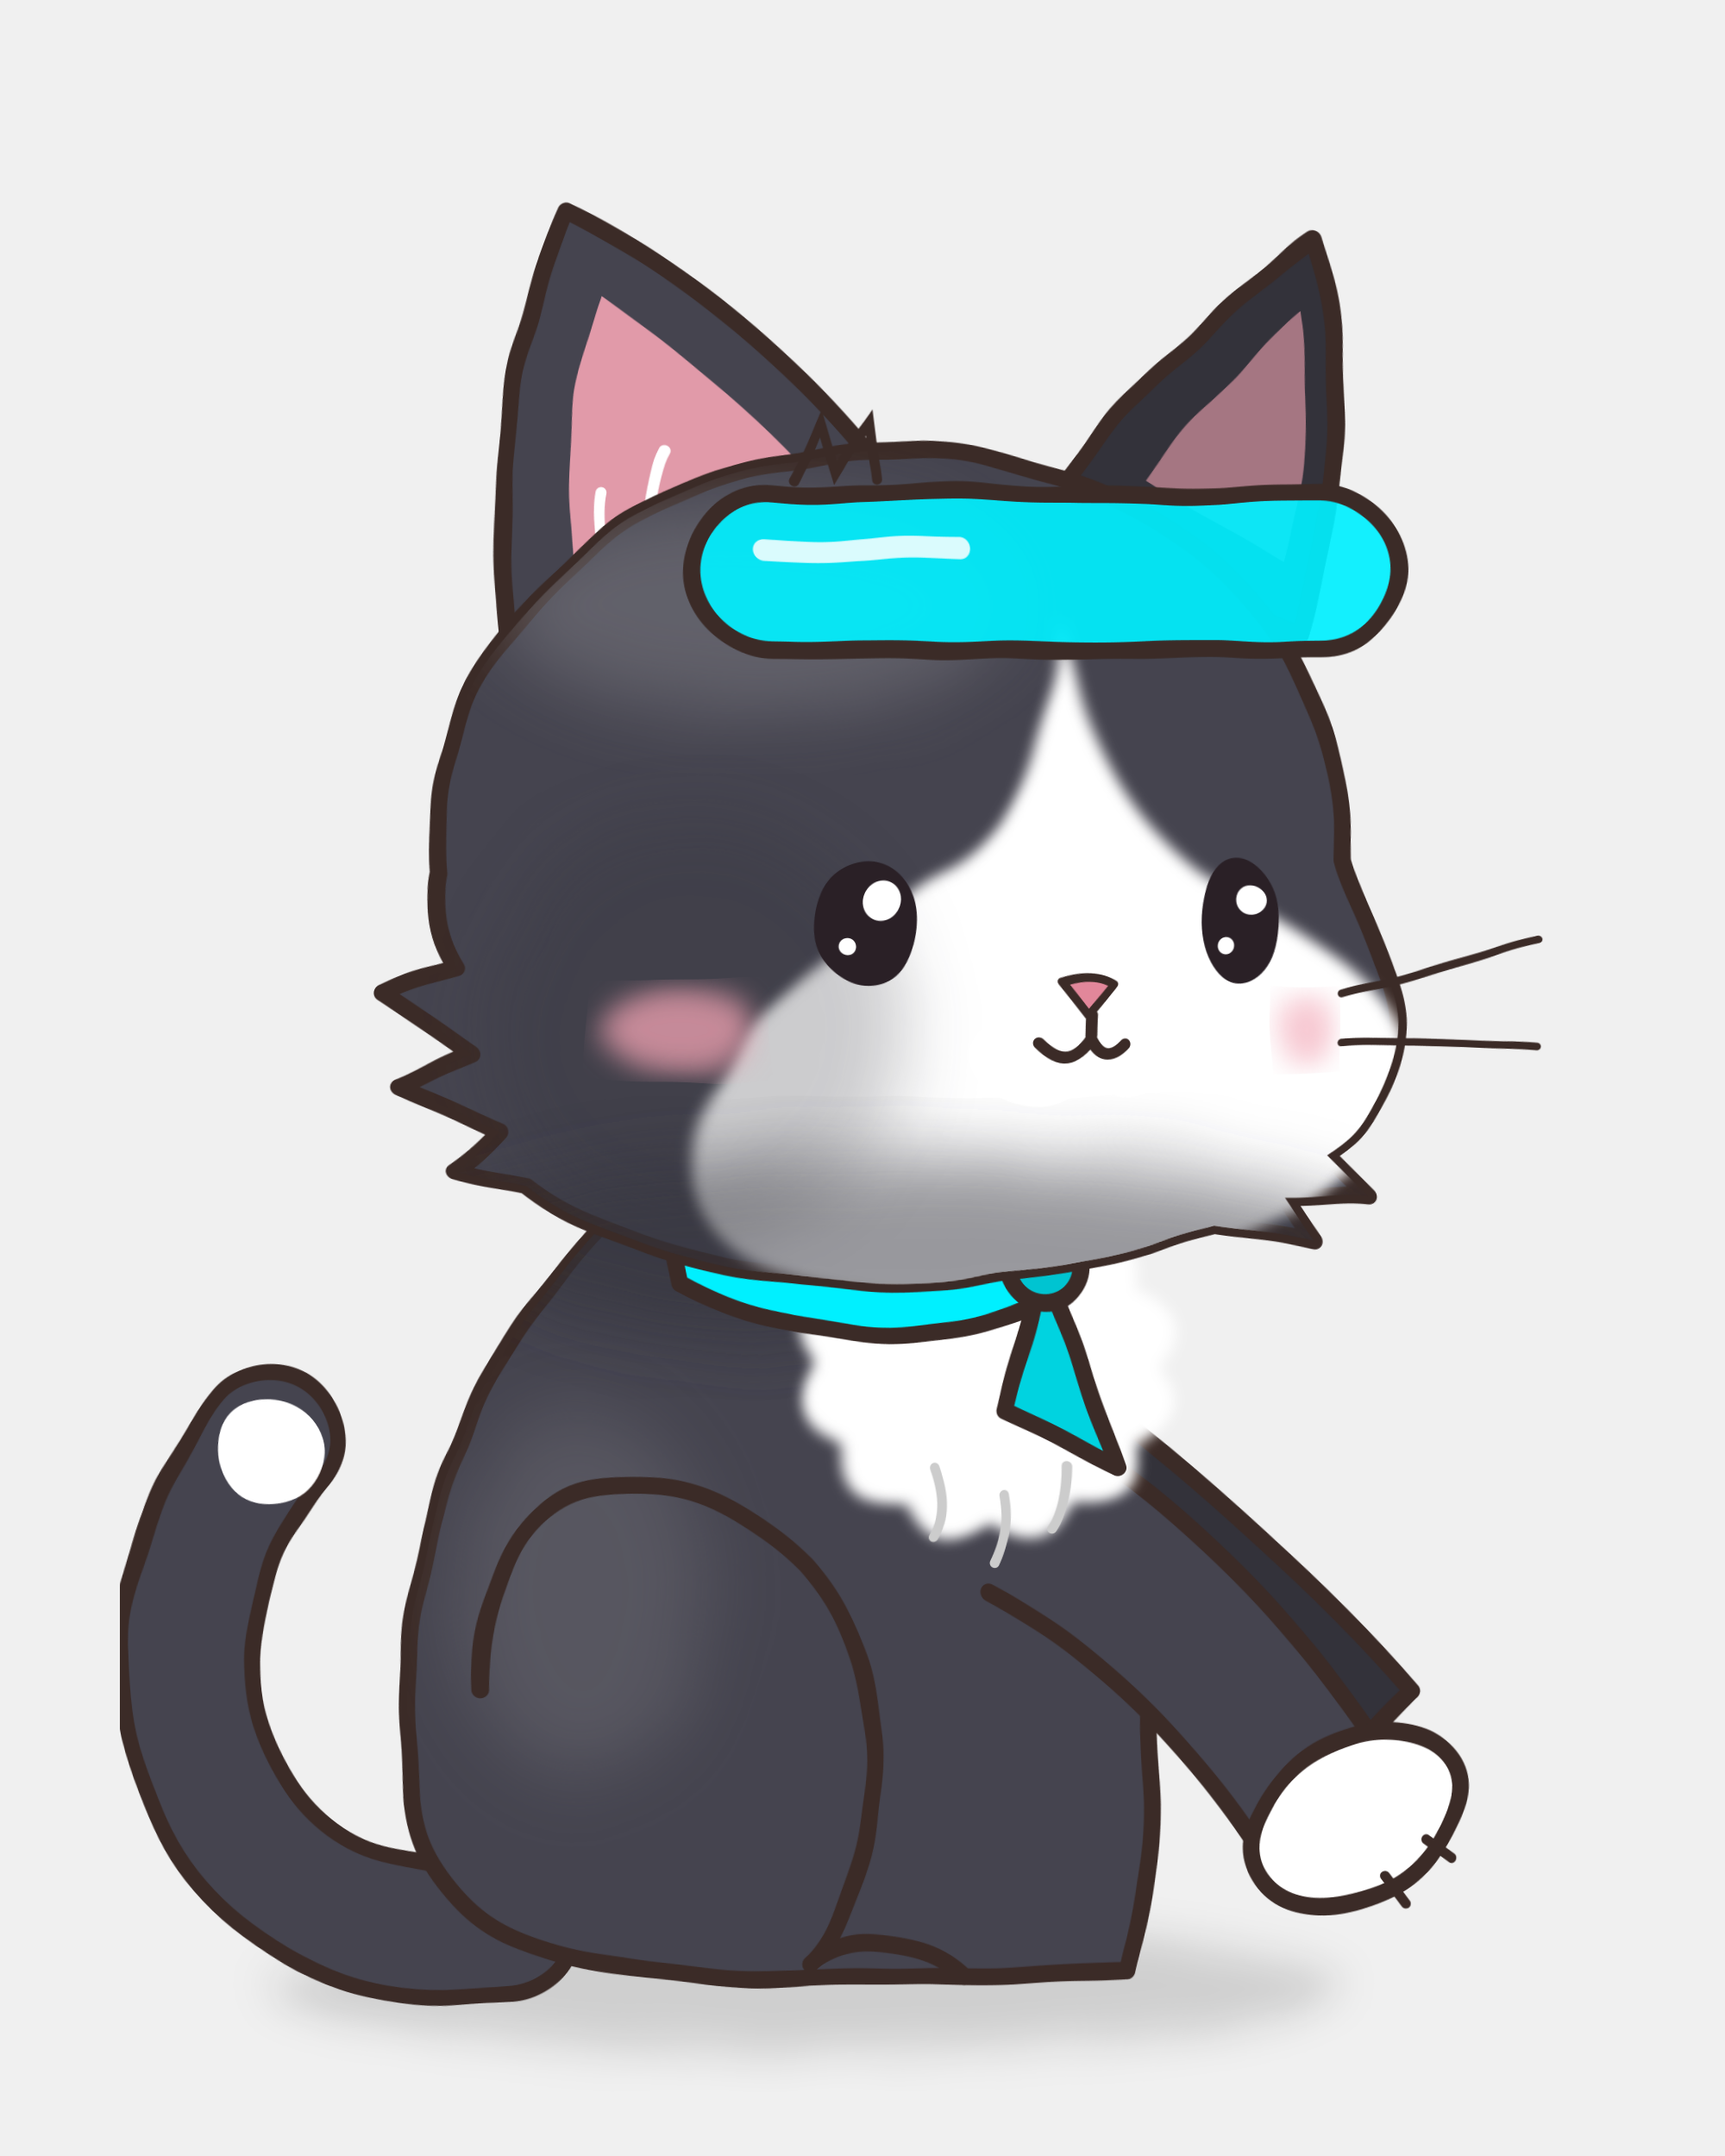
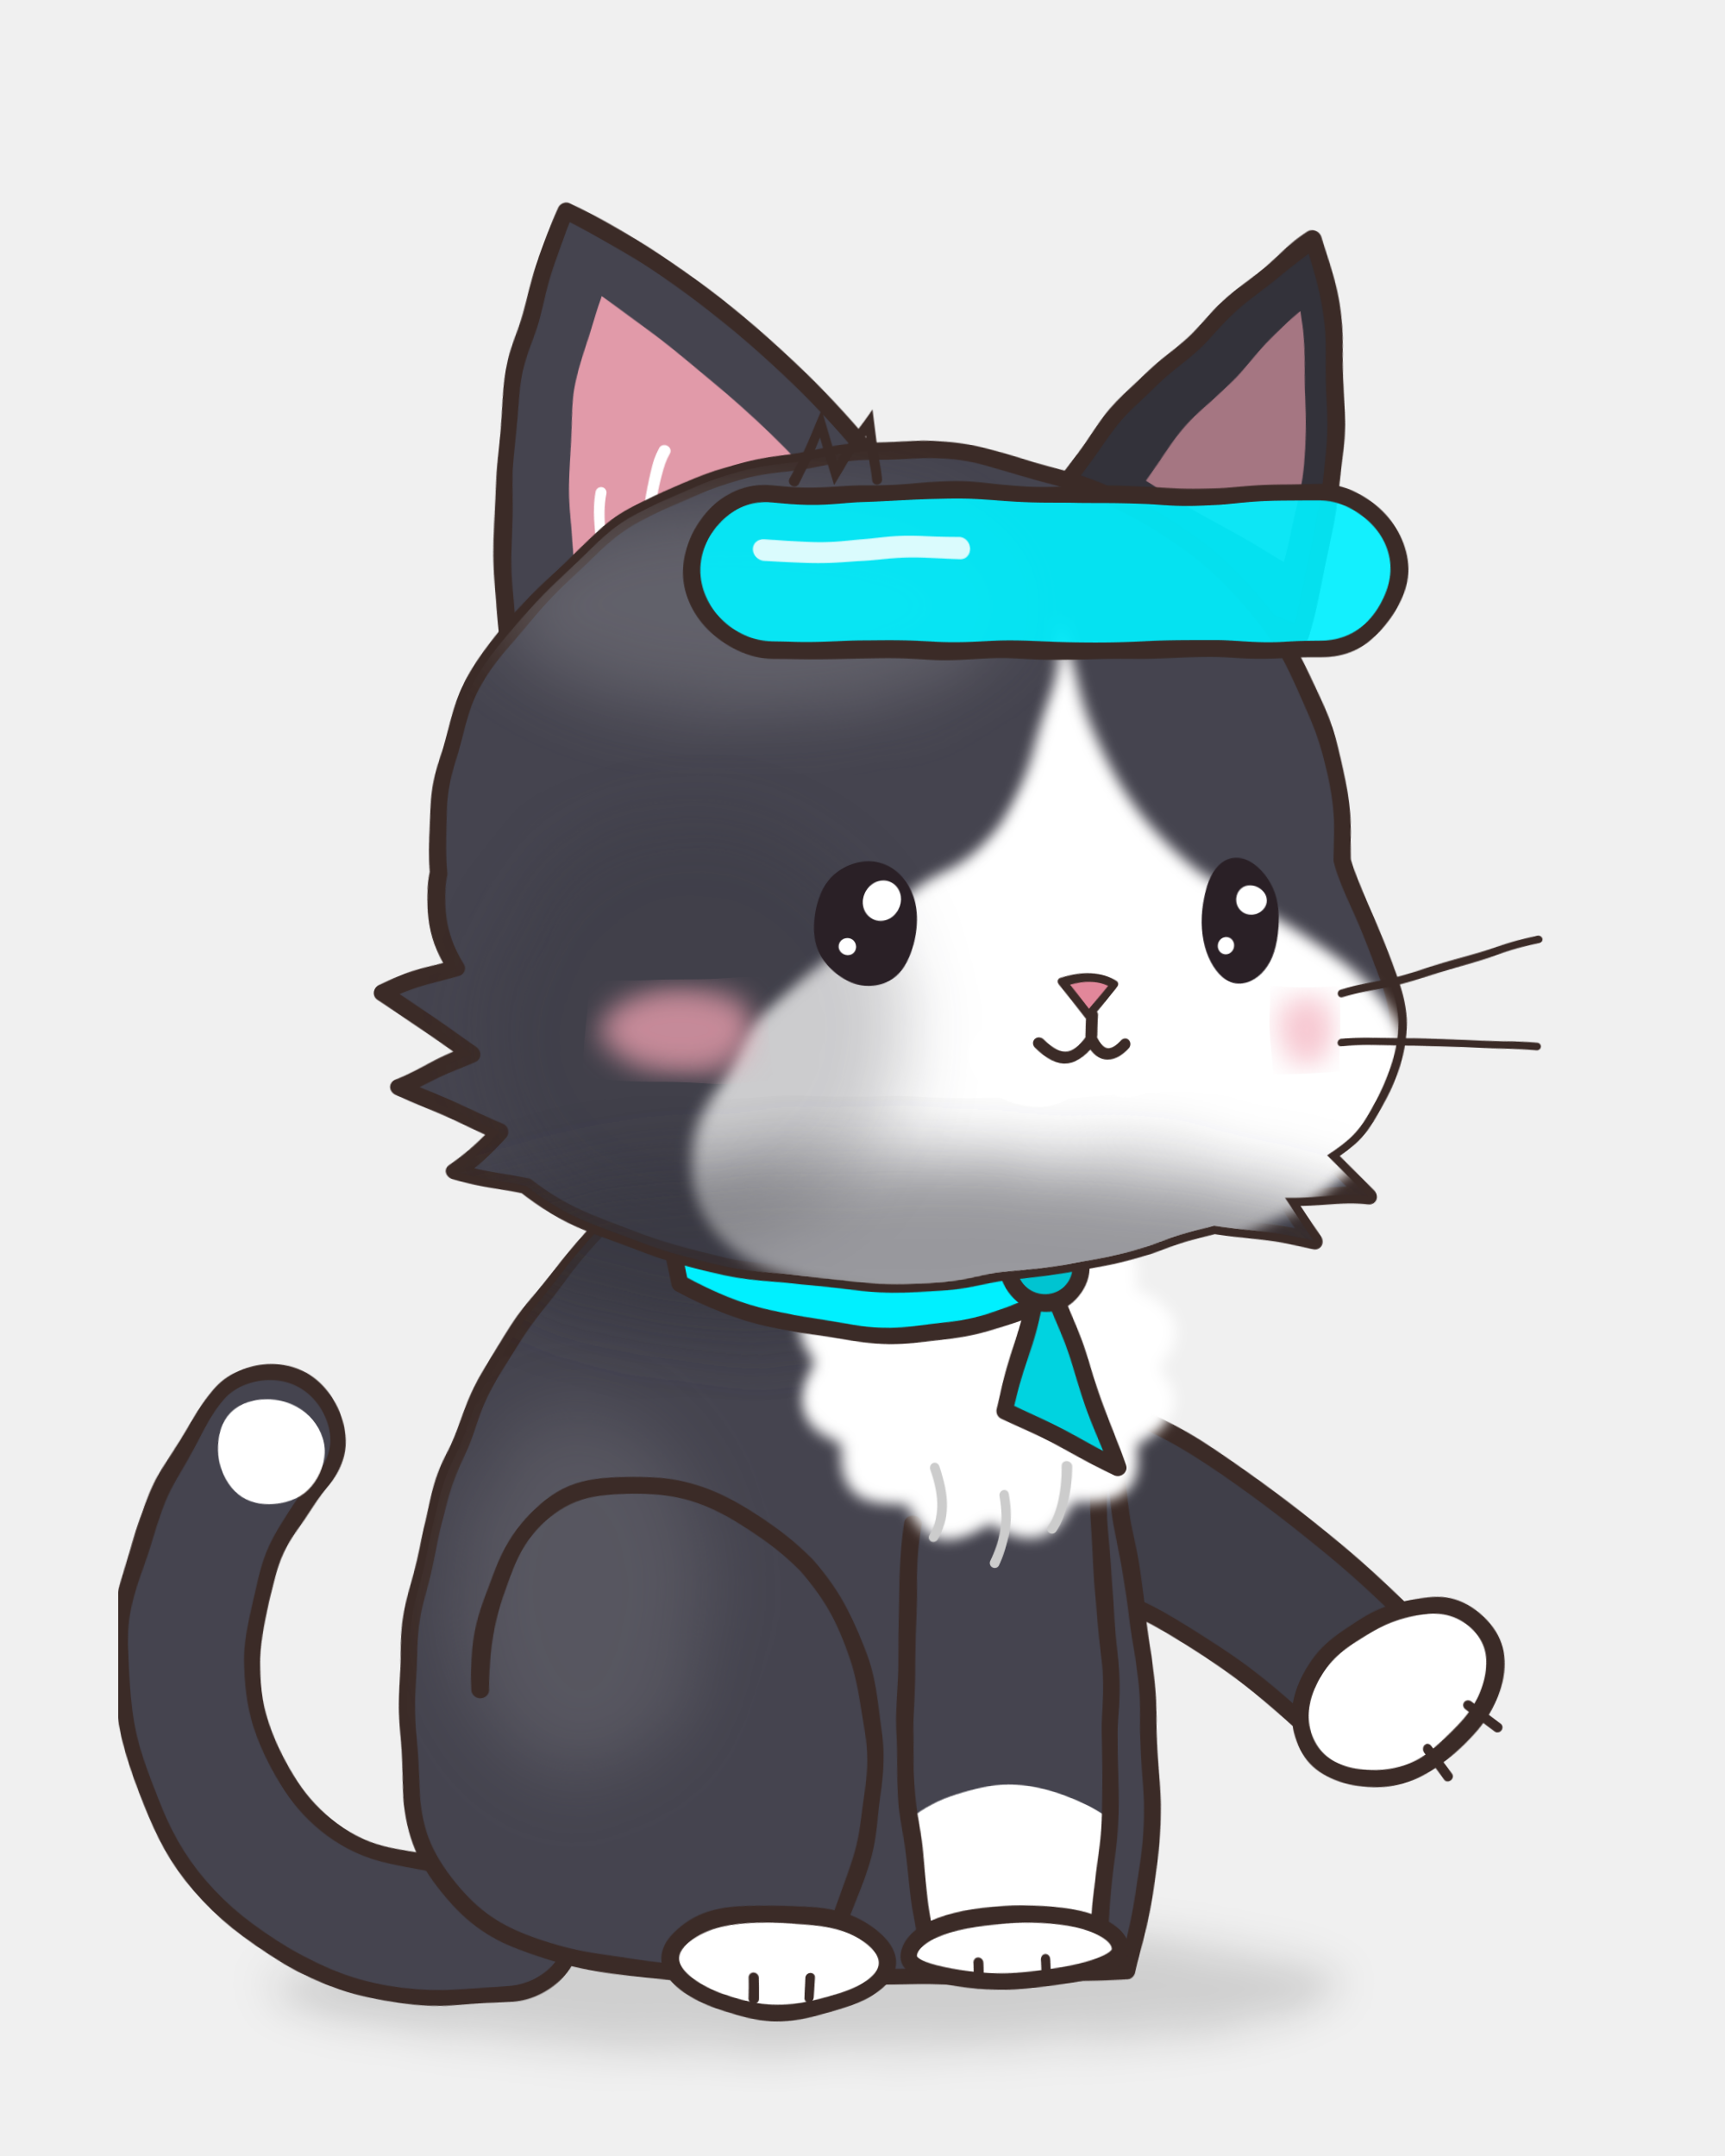
<svg xmlns="http://www.w3.org/2000/svg" viewBox="-104 -252 208 260">
  <defs>
    <filter id="ink" x="-5%" y="-5%" width="110%" height="110%">
      <feTurbulence type="fractalNoise" baseFrequency=".05" numOctaves="2" seed="3" result="n" />
      <feDisplacementMap in="SourceGraphic" in2="n" scale="2.2" />
    </filter>
    <filter id="pencil">
      <feTurbulence type="fractalNoise" baseFrequency="1.1 .35" numOctaves="2" seed="5" />
      <feColorMatrix values="0 0 0 0 .25  0 0 0 0 .2  0 0 0 0 .18  0 0 0 .22 -.02" />
      <feComposite in2="SourceGraphic" operator="in" />
    </filter>
    <filter id="blur1">
      <feGaussianBlur stdDeviation="1" />
    </filter>
    <filter id="blur2">
      <feGaussianBlur stdDeviation="2" />
    </filter>
    <filter id="blur3" x="-30%" y="-30%" width="160%" height="160%">
      <feGaussianBlur stdDeviation="3" />
    </filter>
    <filter id="blur4" x="-30%" y="-30%" width="160%" height="160%">
      <feGaussianBlur stdDeviation="5" />
    </filter>
  </defs>
  <g transform="translate(0 -150) scale(.85) translate(-120 -94)">
    <defs>
      <clipPath id="hscyberpunkblackcalm">
        <path d="M60 98 C58 60 90 38 124 38 C160 38 188 60 188 96 C190 104 196 112 196 120 C196 128 192 134 186 138 L192 144 L180 144 L184 150 L170 148 C164 150 144 156 124 156 C102 156 82 150 72 142 L62 140 L68 134 L54 128 L64 123 L52 115 L62 111 C59 106 59 102 60 98 Z" />
      </clipPath>
      <clipPath id="bscyberpunkblackcalm">
        <path d="M100 138 C68 150 52 194 56 228 C58 250 80 256 112 254 L158 254 C164 232 160 196 150 158 Z" />
      </clipPath>
    </defs>
    <g filter="url(#ink)">
      <ellipse cx="112" cy="256" rx="76" ry="9" fill="#000" opacity=".14" filter="url(#blur3)" />
      <path d="M70 248 C22 252 14 204 36 178" stroke="#3b2b27" stroke-width="21" fill="none" stroke-linecap="round" />
      <path d="M70 248 C22 252 14 204 36 178" stroke="#45444f" stroke-width="16.5" fill="none" stroke-linecap="round" />
      <circle cx="36" cy="180" r="7.5" fill="#ffffff" />
-       <path d="M150 170 C168 184 186 200 198 214 L186 226 C174 214 158 200 146 192 Z" stroke="#3b2b27" stroke-width="2.4" stroke-linejoin="round" stroke-linecap="round" fill="#33323a" />
+       <path d="M136 166 C160 172 182 188 198 204 L186 222 C172 208 156 198 138 196 Z" stroke="#3b2b27" stroke-width="2.4" stroke-linejoin="round" stroke-linecap="round" fill="#403f49" />
+       <ellipse cx="196" cy="214" rx="15" ry="10.5" stroke="#3b2b27" stroke-width="2.4" stroke-linejoin="round" stroke-linecap="round" fill="#ffffff" transform="rotate(-35 196 214)" />
+       <path d="M200 222 l3 4 M206 216 l4 3" stroke="#3b2b27" stroke-width="1.4" fill="none" stroke-linecap="round" />
      <path d="M100 138 C68 150 52 194 56 228 C58 250 80 256 112 254 L158 254 C164 232 160 196 150 158 Z" stroke="#3b2b27" stroke-width="2.4" stroke-linejoin="round" stroke-linecap="round" fill="#45444f" />
      <g clip-path="url(#bscyberpunkblackcalm)">
        <ellipse cx="110" cy="150" rx="44" ry="14" fill="#33323a" opacity=".6" filter="url(#blur4)" />
        <ellipse cx="80" cy="200" rx="18" ry="26" fill="#797880" opacity=".35" filter="url(#blur4)" />
      </g>
      <path d="M66 214 C64 182 92 176 112 196 C126 212 124 240 112 252" fill="none" stroke="#3b2b27" stroke-width="2.4" stroke-linejoin="round" stroke-linecap="round" />
-       <path d="M112 252 C116 248 128 248 134 254" fill="none" stroke="#3b2b27" stroke-width="2.4" stroke-linejoin="round" stroke-linecap="round" />
-       <path d="M128 166 C152 176 176 196 192 220 L176 236 C164 218 148 204 132 196 Z" fill="#45444f" />
-       <path d="M128 166 C152 176 176 196 192 220" fill="none" stroke="#3b2b27" stroke-width="2.4" stroke-linejoin="round" stroke-linecap="round" />
-       <path d="M176 236 C164 218 150 206 138 200" fill="none" stroke="#3b2b27" stroke-width="2.4" stroke-linejoin="round" stroke-linecap="round" />
-       <ellipse cx="190" cy="232" rx="16" ry="11" stroke="#3b2b27" stroke-width="2.4" stroke-linejoin="round" stroke-linecap="round" fill="#ffffff" transform="rotate(-30 190 232)" />
-       <path d="M194 240 l3 4 M200 235 l4 3" stroke="#3b2b27" stroke-width="1.4" fill="none" stroke-linecap="round" />
+       <ellipse cx="108" cy="252" rx="15" ry="7" stroke="#3b2b27" stroke-width="2.4" stroke-linejoin="round" stroke-linecap="round" fill="#ffffff" />
+       <path d="M104 254 v3 M112 254 v3" stroke="#3b2b27" stroke-width="1.4" fill="none" stroke-linecap="round" />
+       <path d="M128 176 C125 206 126 234 129 251 L154 251 C155 232 156 202 152 172 Z" fill="#45444f" />
+       <path d="M127 232 C134 226 148 226 155 232 L154 251 L129 251 Z" fill="#ffffff" />
+       <path d="M127 190 C125 210 126 234 129 251" fill="none" stroke="#3b2b27" stroke-width="2.4" stroke-linejoin="round" stroke-linecap="round" />
+       <path d="M152 172 C156 202 155 232 154 251" fill="none" stroke="#3b2b27" stroke-width="2.4" stroke-linejoin="round" stroke-linecap="round" />
+       <path d="M126 251 C126 244 157 244 157 251 C157 256 126 256 126 251 Z" stroke="#3b2b27" stroke-width="2.4" stroke-linejoin="round" stroke-linecap="round" fill="#ffffff" />
+       <path d="M136 252 v3 M146 252 v3" stroke="#3b2b27" stroke-width="1.4" fill="none" stroke-linecap="round" />
      <path d="M162.0 168.0 Q167.9 175.5 158.8 179.0 Q159.9 188.5 150.0 187.1 Q146.0 196.0 138.0 190.0 Q130.0 196.0 126.0 187.1 Q116.1 188.5 117.2 179.0 Q108.1 175.5 114.0 168.0 Q108.1 160.5 117.2 157.0 Q116.1 147.5 126.0 148.9 Q130.0 140.0 138.0 146.0 Q146.0 140.0 150.0 148.9 Q159.9 147.5 158.8 157.0 Q167.9 160.5 162.0 168.0Z" fill="#ffffff" opacity="1" filter="url(#blur1)" />
      <path d="M130 182 q2 6 0 10 M140 186 q1 6 -1 10 M149 182 q0 6 -2 9" stroke="#cccccc" stroke-width="1.4" fill="none" stroke-linecap="round" />
      <path d="M92 144 Q122 160 150 148 L148 158 Q120 170 94 156 Z" stroke="#3b2b27" stroke-width="2.4" stroke-linejoin="round" stroke-linecap="round" fill="#00f0ff" />
      <path d="M146 154 L156 182 L140 174 Z" stroke="#3b2b27" stroke-width="2.4" stroke-linejoin="round" stroke-linecap="round" fill="#00d3e0" />
      <circle cx="146" cy="154" r="5" stroke="#3b2b27" stroke-width="2.4" stroke-linejoin="round" stroke-linecap="round" fill="#00c4d1" />
      <path d="M144 48 C156 32 170 18 184 8 C189 26 188 46 182 64 Z" stroke="#3b2b27" stroke-width="2.4" stroke-linejoin="round" stroke-linecap="round" fill="#33323a" />
      <path d="M160 42 C168 32 176 24 182 18 C184 32 183 44 180 54 Z" fill="#f2a3b3" opacity=".6" />
      <path d="M72 78 C66 54 68 28 78 4 C98 14 116 30 128 48 Z" stroke="#3b2b27" stroke-width="2.4" stroke-linejoin="round" stroke-linecap="round" fill="#45444f" />
      <path d="M80 66 C77 48 78 30 83 16 C97 26 109 36 118 48 Z" fill="#f2a3b3" opacity=".9" />
      <path d="M90 56 q-1 -12 2 -18 M97 58 q0 -10 4 -15 M84 58 q-2 -9 -1 -14" stroke="#fff" stroke-width="1.6" fill="none" stroke-linecap="round" />
      <path d="M60 98 C58 60 90 38 124 38 C160 38 188 60 188 96 C190 104 196 112 196 120 C196 128 192 134 186 138 L192 144 L180 144 L184 150 L170 148 C164 150 144 156 124 156 C102 156 82 150 72 142 L62 140 L68 134 L54 128 L64 123 L52 115 L62 111 C59 106 59 102 60 98 Z" stroke="#3b2b27" stroke-width="2.4" stroke-linejoin="round" stroke-linecap="round" fill="#45444f" />
      <g clip-path="url(#hscyberpunkblackcalm)">
        <path d="M148.031 62 C152.031 80 158.031 90 168.031 98 C180.031 106 198 112 198 128 C194 146 160 158 128 158 C106 158 94 150 96 136 C98 122 120.031 106 133.031 97 C142.031 90 146.031 80 148.031 62 Z" fill="#ffffff" filter="url(#blur1)" />
        <ellipse cx="104" cy="60" rx="36" ry="15" fill="#797880" opacity=".55" filter="url(#blur4)" />
        <ellipse cx="96" cy="120" rx="30" ry="30" fill="#33323a" opacity=".25" filter="url(#blur4)" />
        <ellipse cx="124" cy="152" rx="70" ry="14" fill="#33323a" opacity=".5" filter="url(#blur4)" />
      </g>
      <path d="M110 42 l4 -8 l2 7 l5 -7 l1 8" stroke="#3b2b27" stroke-width="1.4" fill="none" stroke-linecap="round" />
      <ellipse cx="120.65" cy="105" rx="7.6" ry="8.74" fill="#2a2026" />
      <circle cx="122.93" cy="101.96" r="2.888" fill="#fff" />
      <circle cx="117.99" cy="108.42" r="1.216" fill="#fff" />
      <ellipse cx="173.737" cy="105" rx="5.5" ry="8.74" fill="#2a2026" />
      <circle cx="175.387" cy="101.96" r="2.09" fill="#fff" />
      <circle cx="171.812" cy="108.42" r="1.216" fill="#fff" />
      <ellipse cx="93.954" cy="120" rx="11" ry="6" fill="#f2a3b3" opacity=".75" filter="url(#blur2)" />
      <ellipse cx="182.868" cy="120" rx="4" ry="5" fill="#f2a3b3" opacity=".6" filter="url(#blur2)" />
      <ellipse cx="144.031" cy="124" rx="9" ry="6.5" fill="#ffffff" opacity=".9" />
      <ellipse cx="158.031" cy="124" rx="6" ry="6" fill="#ffffff" opacity=".9" />
      <path d="M148.031 113 Q152.031 111 155.031 113 L151.531 117.5 Z" fill="#e2879a" stroke="#3b2b27" stroke-width="1.2" stroke-linejoin="round" />
      <path d="M152.031 117.5 v3 M145.031 122 Q149.031 126 152.031 121 Q154.031 125 157.031 122" stroke="#3b2b27" fill="none" stroke-linecap="round" stroke-linejoin="round" stroke-width="1.7" />
      <path d="M188 115 q14 -3.2 28 -7.6" stroke="#3b2b27" stroke-width="1.1" fill="none" stroke-linecap="round" />
      <path d="M188 122 q14 -0.4 28 0.8" stroke="#3b2b27" stroke-width="1.1" fill="none" stroke-linecap="round" />
      <g transform="translate(26 0)">
        <rect x="70" y="44" width="100" height="22" rx="11" stroke="#3b2b27" stroke-width="2.4" stroke-linejoin="round" stroke-linecap="round" fill="#00f0ff" fill-opacity=".92" />
        <path d="M80 52 H108" stroke="#fff" stroke-width="3" stroke-linecap="round" opacity=".85" />
      </g>
    </g>
  </g>
</svg>
